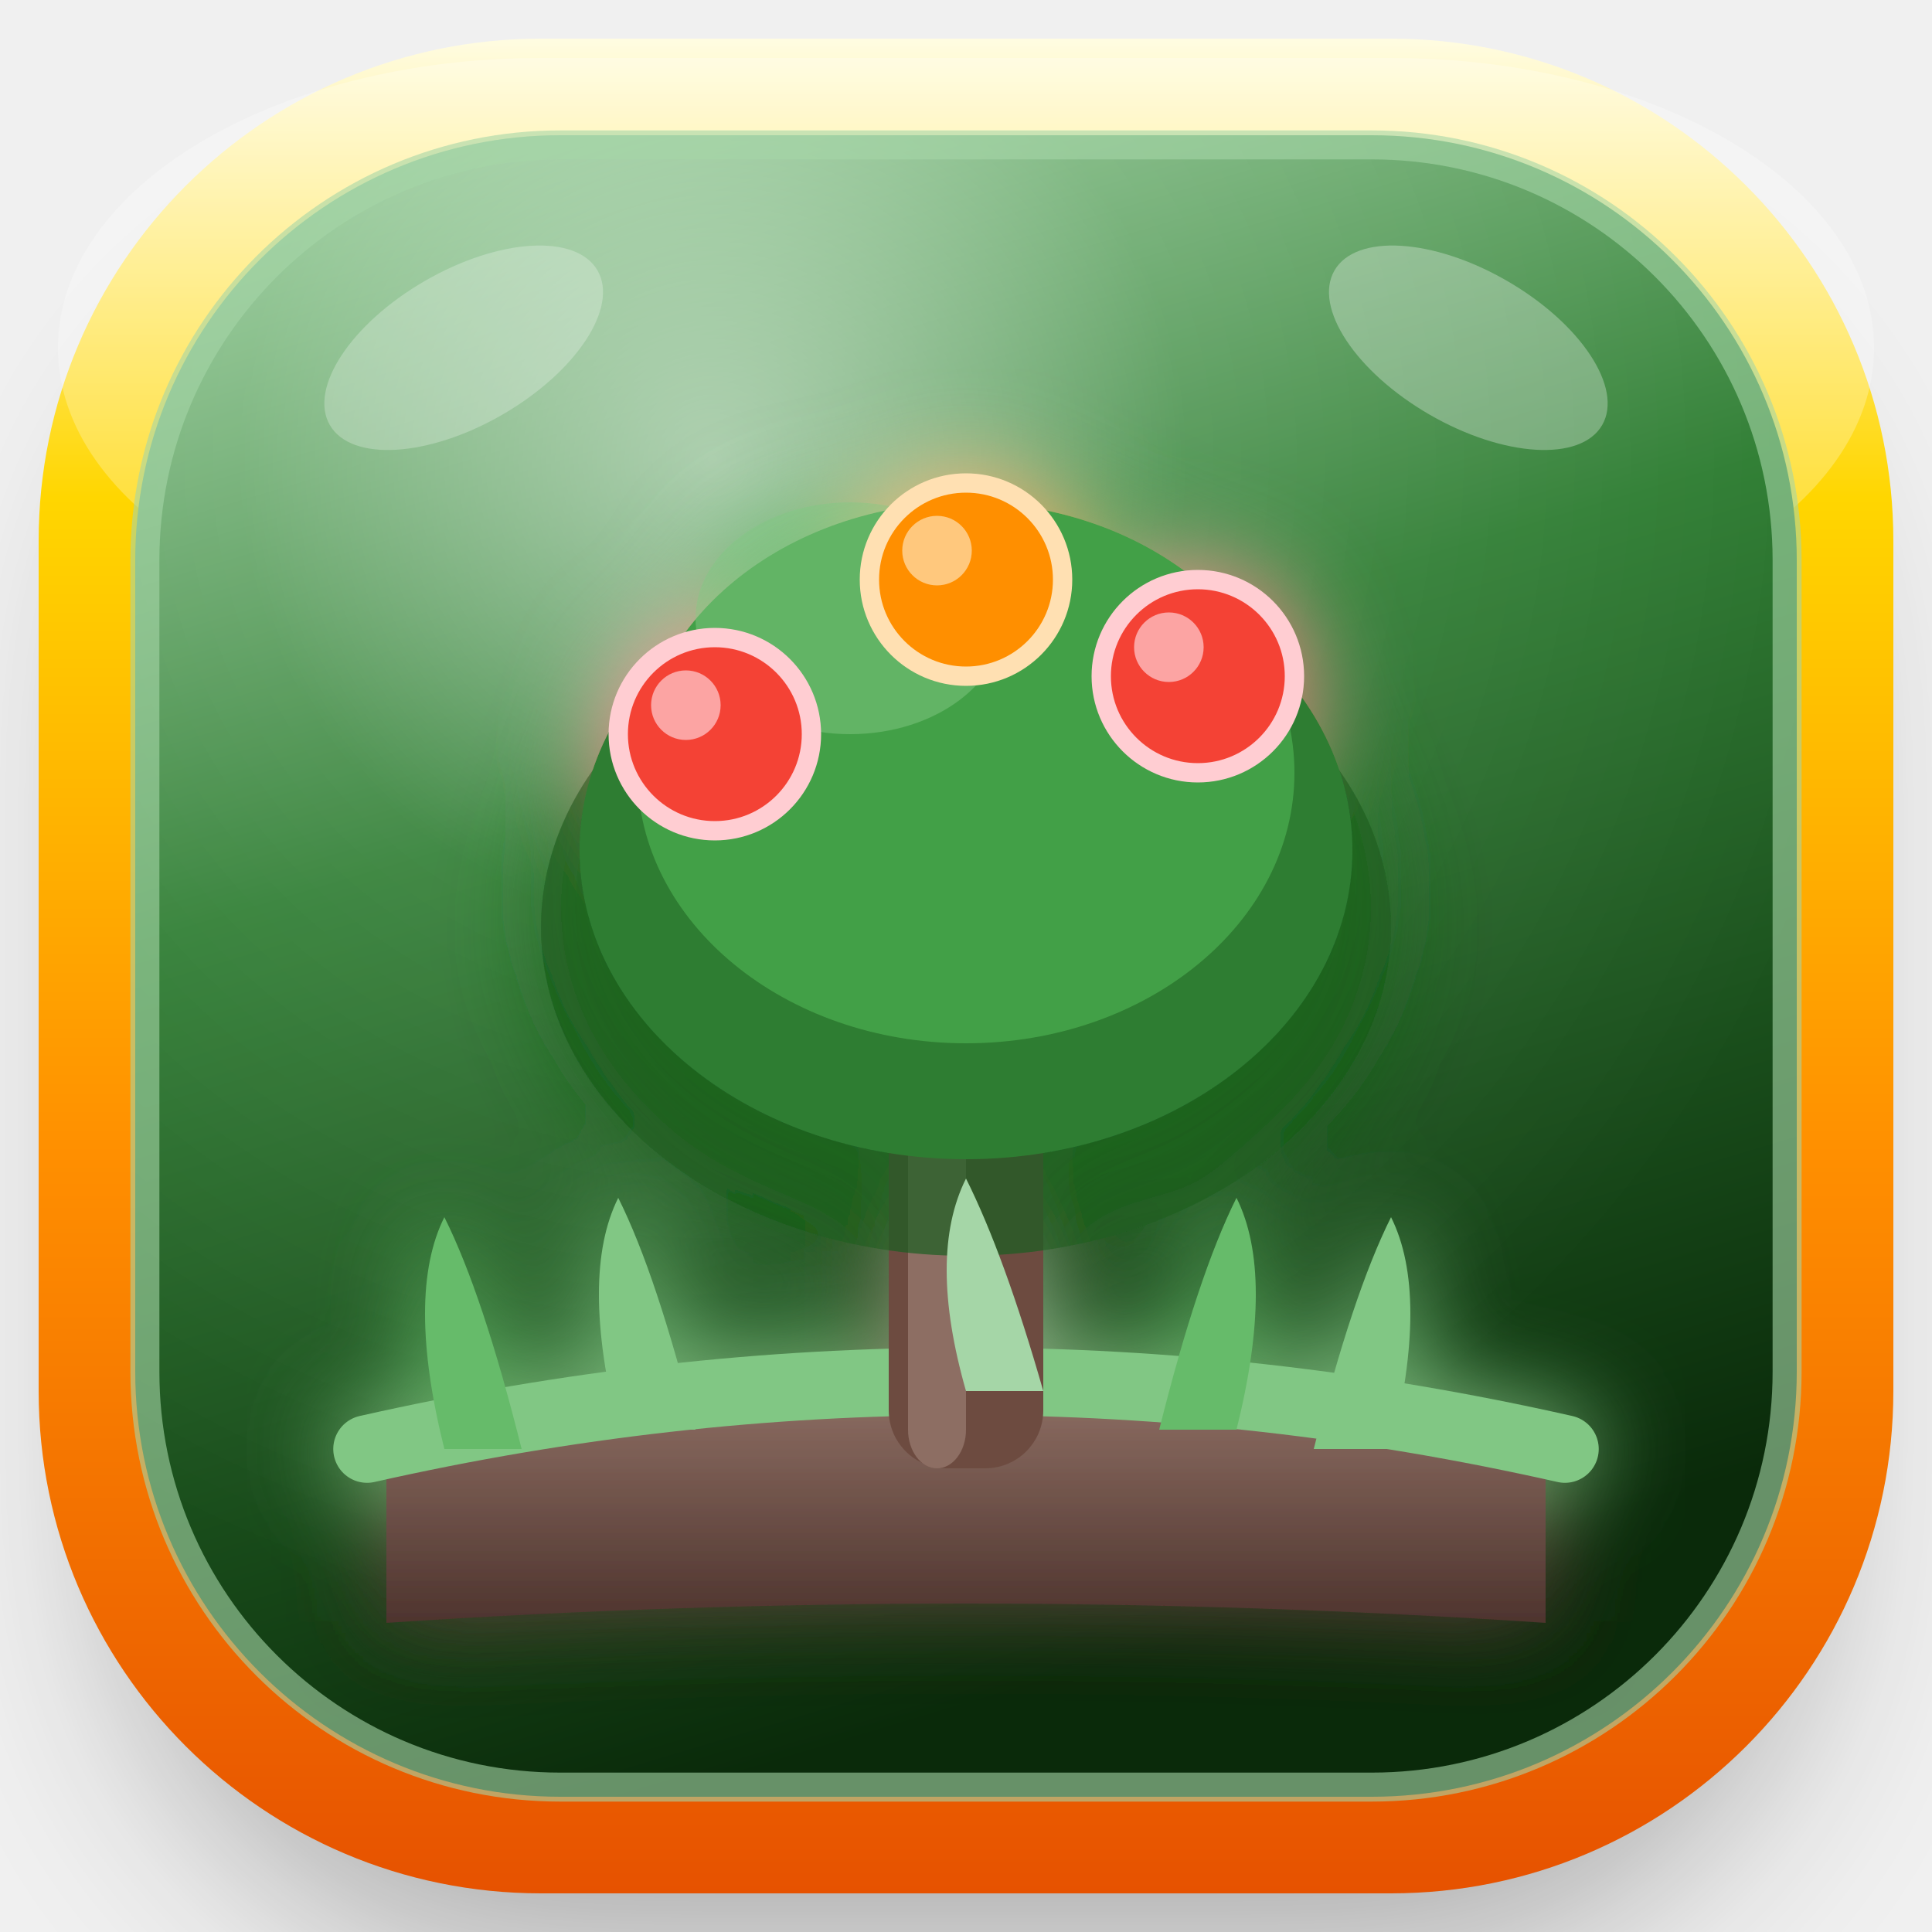
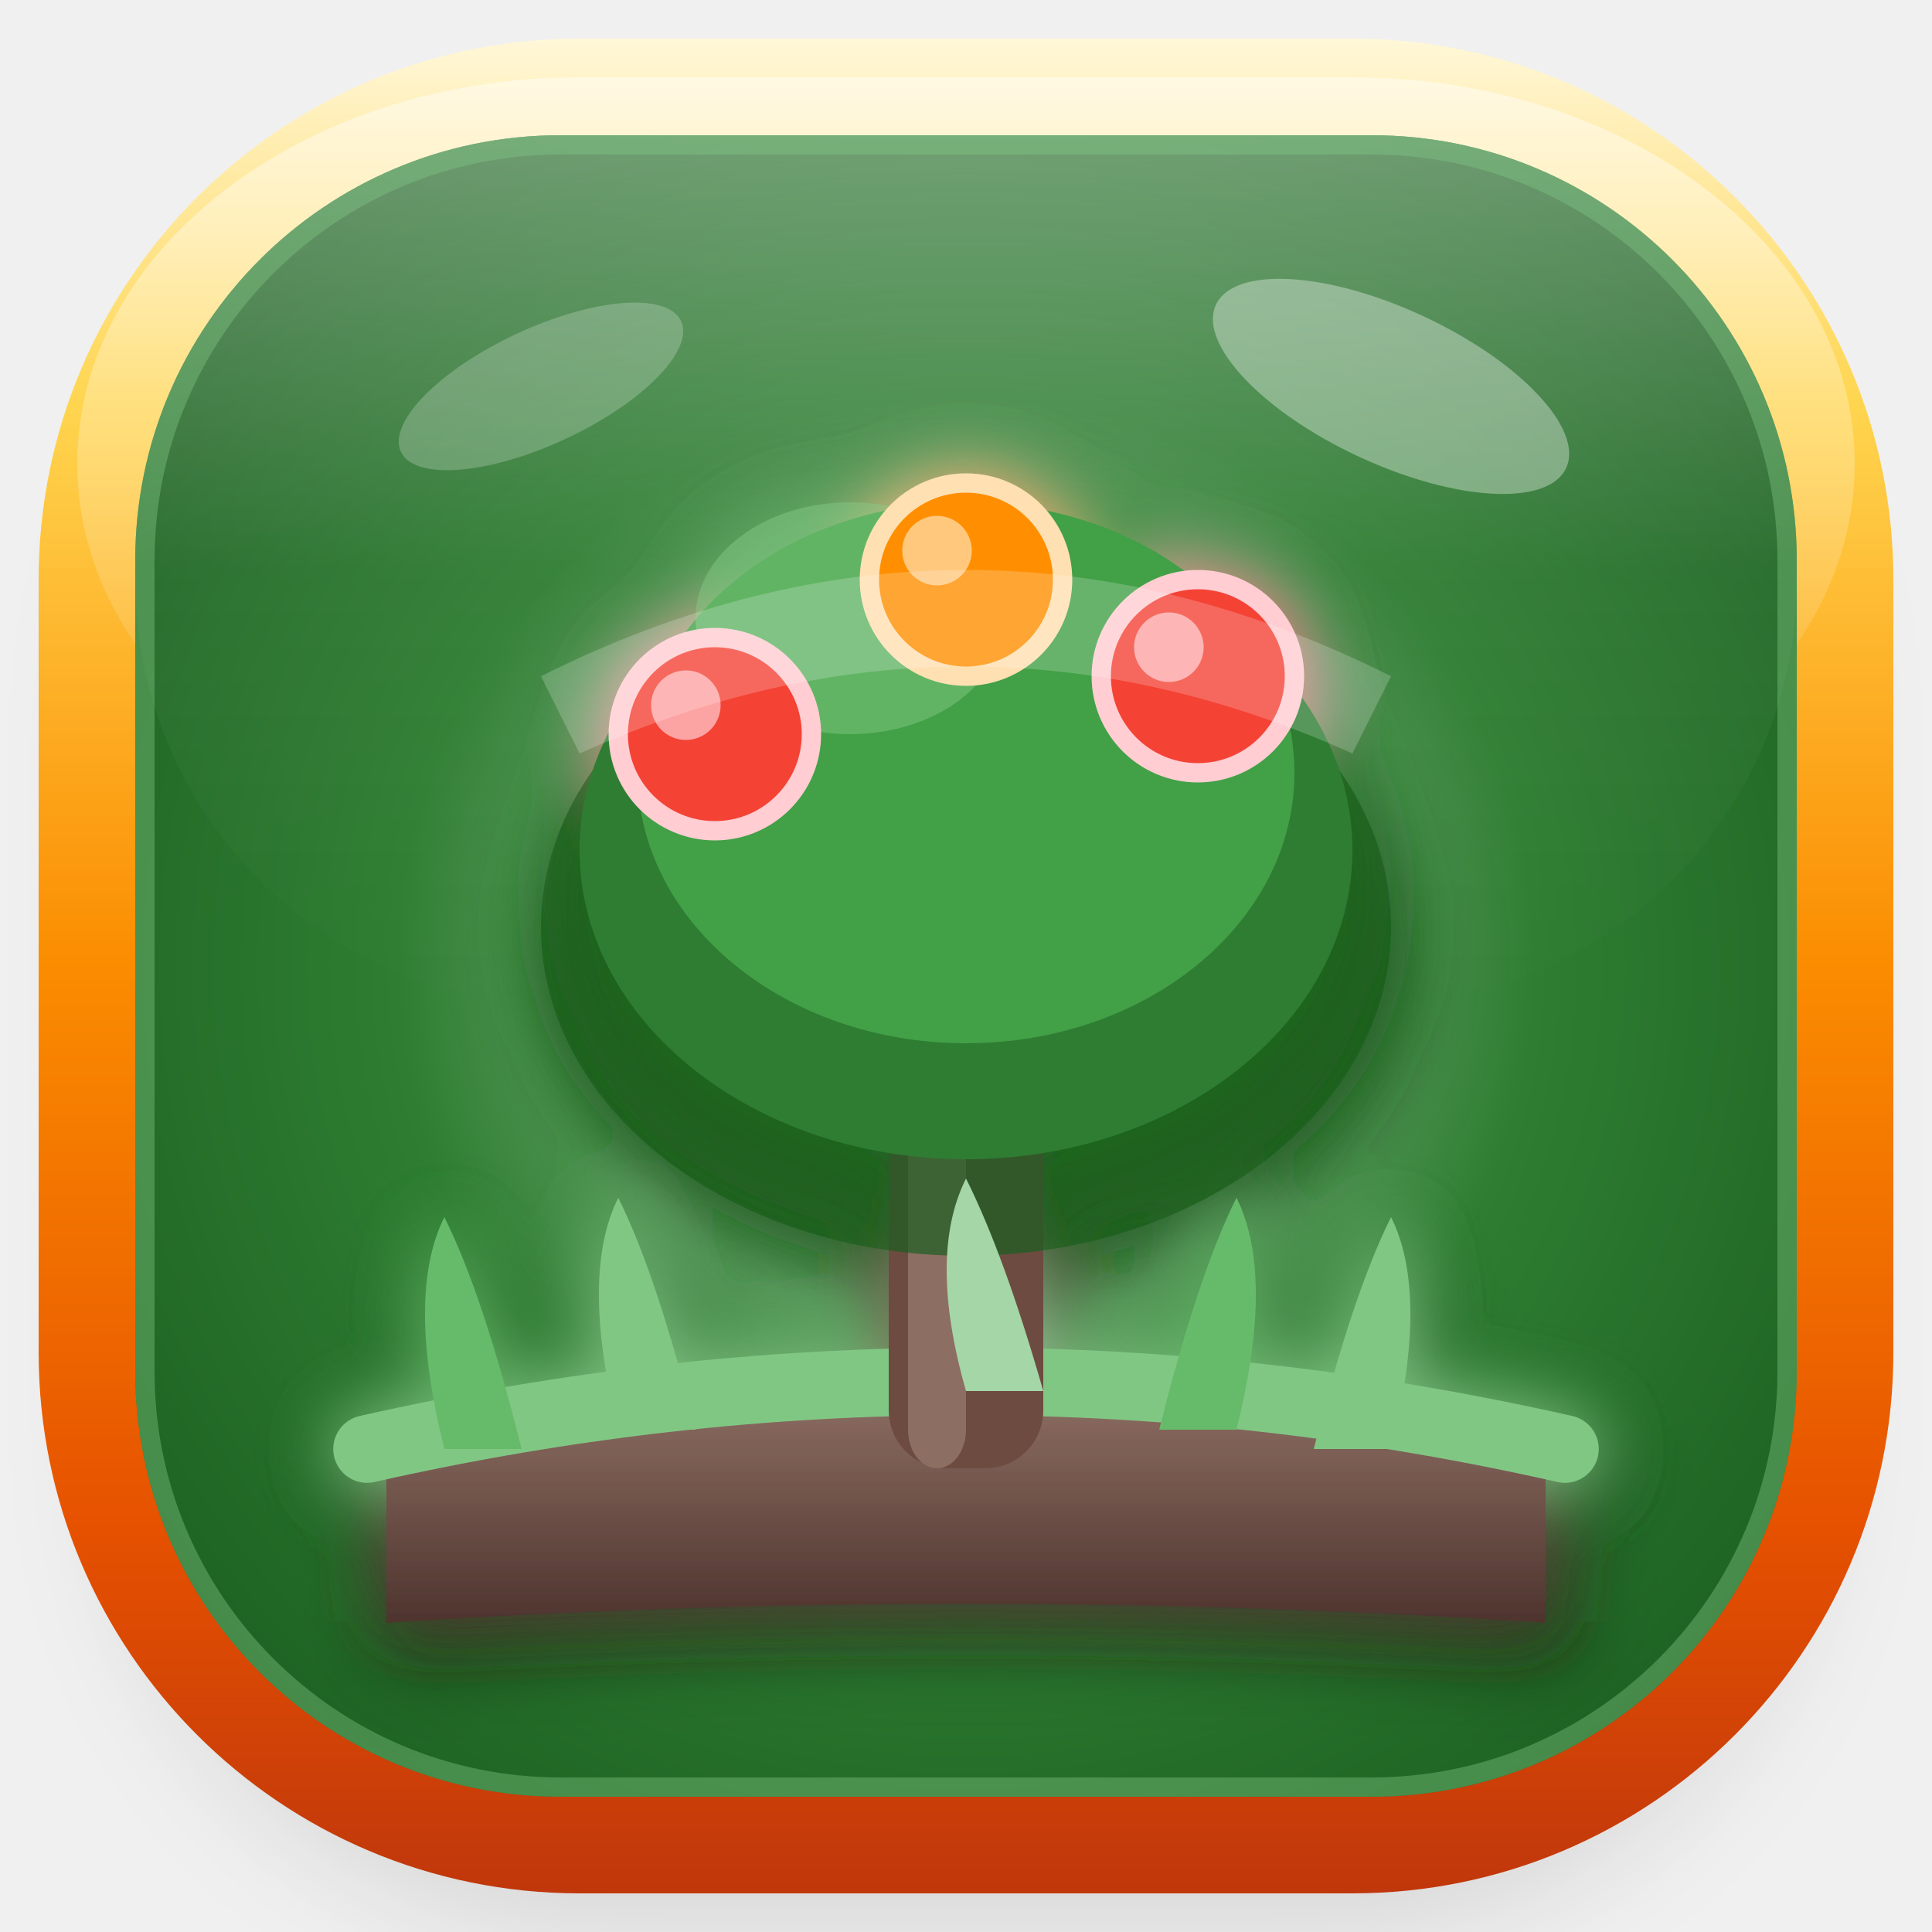
<svg xmlns="http://www.w3.org/2000/svg" viewBox="0 0 100 100">
  <defs>
    <linearGradient id="fg-frame" x1="0" y1="0" x2="0" y2="1">
-       <stop offset="0" stop-color="#FFFDE7" />
-       <stop offset="0.25" stop-color="#FFD600" />
-       <stop offset="0.6" stop-color="#FF8F00" />
-       <stop offset="1" stop-color="#E65100" />
+       <stop offset="0" stop-color="#FFF8DC" />
+       <stop offset="0.2" stop-color="#FFD54F" />
+       <stop offset="0.5" stop-color="#FB8C00" />
+       <stop offset="0.8" stop-color="#E65100" />
+       <stop offset="1" stop-color="#BF360C" />
    </linearGradient>
-     <linearGradient id="fg-bg" x1="0" y1="0" x2="0.3" y2="1">
+     <linearGradient id="fg-frame-shine" x1="0" y1="0" x2="0" y2="1">
+       <stop offset="0" stop-color="#FFFFFF" stop-opacity="0.85" />
+       <stop offset="1" stop-color="#FFFFFF" stop-opacity="0" />
+     </linearGradient>
+     <radialGradient id="fg-bg" cx="0.5" cy="0.5" r="0.75">
      <stop offset="0" stop-color="#A5D6A7" />
      <stop offset="0.45" stop-color="#2E7D32" />
+       <stop offset="0.85" stop-color="#1B5E20" />
      <stop offset="1" stop-color="#0A2A0A" />
+     </radialGradient>
+     <linearGradient id="fg-lens" x1="0" y1="0" x2="0" y2="1">
+       <stop offset="0" stop-color="#FFFFFF" stop-opacity="0.35" />
+       <stop offset="0.5" stop-color="#FFFFFF" stop-opacity="0.05" />
+       <stop offset="1" stop-color="#FFFFFF" stop-opacity="0" />
    </linearGradient>
-     <radialGradient id="fg-lens" cx="0.35" cy="0.2" r="0.7">
-       <stop offset="0" stop-color="#fff" stop-opacity="0.5" />
-       <stop offset="0.4" stop-color="#fff" stop-opacity="0.1" />
-       <stop offset="1" stop-color="#fff" stop-opacity="0" />
-     </radialGradient>
    <linearGradient id="fg-soil" x1="0" y1="0" x2="0" y2="1">
      <stop offset="0" stop-color="#8D6E63" />
      <stop offset="1" stop-color="#4E342E" />
    </linearGradient>
    <linearGradient id="fg-grass-top" x1="0" y1="0" x2="0" y2="1">
      <stop offset="0" stop-color="#66BB6A" />
      <stop offset="1" stop-color="#388E3C" />
    </linearGradient>
-     <filter id="fg-drop">
-       <feDropShadow dx="0" dy="5" stdDeviation="5" flood-color="#000" flood-opacity="0.6" />
+     <filter id="fg-drop" x="-30%" y="-30%" width="160%" height="170%">
+       <feDropShadow dx="0" dy="3" stdDeviation="3" flood-color="#000" flood-opacity="0.30" />
    </filter>
-     <filter id="fg-glow">
-       <feGaussianBlur stdDeviation="2.5" result="b" />
+     <filter id="fg-glow" x="-20%" y="-20%" width="140%" height="140%">
+       <feGaussianBlur stdDeviation="1.8" result="b" />
      <feMerge>
        <feMergeNode in="b" />
        <feMergeNode in="SourceGraphic" />
      </feMerge>
    </filter>
+     <filter id="fg-icon-shadow" x="-30%" y="-30%" width="160%" height="160%">
+       <feDropShadow dx="0.6" dy="1.5" stdDeviation="1.4" flood-color="#001a00" flood-opacity="0.55" />
+     </filter>
  </defs>
-   <rect x="6" y="9" width="88" height="88" rx="23" fill="#000" opacity="0.45" filter="url(#fg-drop)" />
-   <rect x="2" y="2" width="96" height="96" rx="26" fill="url(#fg-frame)" />
-   <rect x="3" y="3" width="94" height="30" rx="25" fill="#fff" opacity="0.25" />
+   <rect x="6" y="9" width="88" height="88" rx="25" fill="#000" opacity="0.35" filter="url(#fg-drop)" />
+   <rect x="2" y="2" width="96" height="96" rx="28" fill="url(#fg-frame)" />
+   <rect x="4" y="4" width="92" height="40" rx="26" fill="url(#fg-frame-shine)" opacity="0.55" />
  <rect x="7" y="7" width="86" height="86" rx="22" fill="url(#fg-bg)" />
-   <rect x="7" y="7" width="86" height="86" rx="22" fill="url(#fg-lens)" />
-   <rect x="7.5" y="7.5" width="85" height="85" rx="21.5" fill="none" stroke="#A5D6A7" stroke-width="1.5" opacity="0.6" />
-   <g filter="url(#fg-glow)">
-     <path d="M20 75 Q50 69 80 75 L80 84 Q50 82 20 84Z" fill="url(#fg-soil)" />
-     <path d="M19 75 Q50 68 81 75" fill="none" stroke="#81C784" stroke-width="3.5" stroke-linecap="round" />
-     <rect x="46" y="56" width="8" height="20" rx="3" fill="#6D4C41" />
-     <rect x="47" y="56" width="3" height="20" rx="2" fill="#8D6E63" />
-     <ellipse cx="50" cy="48" rx="22" ry="17" fill="#1B5E20" opacity="0.7" />
-     <ellipse cx="50" cy="44" rx="20" ry="16" fill="#2E7D32" />
-     <ellipse cx="50" cy="40" rx="17" ry="14" fill="#43A047" />
-     <ellipse cx="44" cy="32" rx="8" ry="6" fill="#81C784" opacity="0.5" />
-     <circle cx="37" cy="38" r="5" fill="#F44336" />
-     <circle cx="37" cy="38" r="5" fill="none" stroke="#FFCDD2" stroke-width="1" />
-     <circle cx="35.5" cy="36.5" r="1.8" fill="#FFCDD2" opacity="0.7" />
-     <circle cx="62" cy="35" r="5" fill="#F44336" />
-     <circle cx="62" cy="35" r="5" fill="none" stroke="#FFCDD2" stroke-width="1" />
-     <circle cx="60.5" cy="33.5" r="1.8" fill="#FFCDD2" opacity="0.7" />
-     <circle cx="50" cy="30" r="5" fill="#FF8F00" />
-     <circle cx="50" cy="30" r="5" fill="none" stroke="#FFE0B2" stroke-width="1" />
-     <circle cx="48.5" cy="28.5" r="1.8" fill="#FFE0B2" opacity="0.7" />
-     <path d="M23 75 Q21 67 23 63 Q25 67 27 75Z" fill="#66BB6A" />
-     <path d="M32 74 Q30 66 32 62 Q34 66 36 74Z" fill="#81C784" />
-     <path d="M64 74 Q66 66 64 62 Q62 66 60 74Z" fill="#66BB6A" />
-     <path d="M72 75 Q74 67 72 63 Q70 67 68 75Z" fill="#81C784" />
-     <path d="M50 72 Q48 65 50 61 Q52 65 54 72Z" fill="#A5D6A7" />
+   <rect x="7" y="7" width="86" height="45" rx="22" fill="url(#fg-lens)" />
+   <rect x="7.5" y="7.5" width="85" height="85" rx="21.5" fill="none" stroke="#81C784" stroke-width="1" opacity="0.4" />
+   <g filter="url(#fg-icon-shadow)">
+     <g filter="url(#fg-glow)">
+       <path d="M20 75 Q50 69 80 75 L80 84 Q50 82 20 84Z" fill="url(#fg-soil)" />
+       <path d="M19 75 Q50 68 81 75" fill="none" stroke="#81C784" stroke-width="3.5" stroke-linecap="round" />
+       <rect x="46" y="56" width="8" height="20" rx="3" fill="#6D4C41" />
+       <rect x="47" y="56" width="3" height="20" rx="2" fill="#8D6E63" />
+       <ellipse cx="50" cy="48" rx="22" ry="17" fill="#1B5E20" opacity="0.7" />
+       <ellipse cx="50" cy="44" rx="20" ry="16" fill="#2E7D32" />
+       <ellipse cx="50" cy="40" rx="17" ry="14" fill="#43A047" />
+       <ellipse cx="44" cy="32" rx="8" ry="6" fill="#81C784" opacity="0.5" />
+       <circle cx="37" cy="38" r="5" fill="#F44336" />
+       <circle cx="37" cy="38" r="5" fill="none" stroke="#FFCDD2" stroke-width="1" />
+       <circle cx="35.5" cy="36.5" r="1.8" fill="#FFCDD2" opacity="0.7" />
+       <circle cx="62" cy="35" r="5" fill="#F44336" />
+       <circle cx="62" cy="35" r="5" fill="none" stroke="#FFCDD2" stroke-width="1" />
+       <circle cx="60.5" cy="33.5" r="1.8" fill="#FFCDD2" opacity="0.7" />
+       <circle cx="50" cy="30" r="5" fill="#FF8F00" />
+       <circle cx="50" cy="30" r="5" fill="none" stroke="#FFE0B2" stroke-width="1" />
+       <circle cx="48.5" cy="28.5" r="1.8" fill="#FFE0B2" opacity="0.7" />
+       <path d="M23 75 Q21 67 23 63 Q25 67 27 75Z" fill="#66BB6A" />
+       <path d="M32 74 Q30 66 32 62 Q34 66 36 74Z" fill="#81C784" />
+       <path d="M64 74 Q66 66 64 62 Q62 66 60 74Z" fill="#66BB6A" />
+       <path d="M72 75 Q74 67 72 63 Q70 67 68 75Z" fill="#81C784" />
+       <path d="M50 72 Q48 65 50 61 Q52 65 54 72Z" fill="#A5D6A7" />
+     </g>
  </g>
-   <ellipse cx="76" cy="18" rx="8" ry="4" fill="#fff" opacity="0.3" transform="rotate(30 76 18)" />
-   <ellipse cx="24" cy="18" rx="8" ry="4" fill="#fff" opacity="0.25" transform="rotate(-30 24 18)" />
+   <path d="M28 35 Q50 24 72 35 L70 39 Q50 30 30 39 Z" fill="#FFFFFF" opacity="0.20" />
+   <ellipse cx="72" cy="20" rx="10" ry="4" fill="#FFFFFF" opacity="0.35" transform="rotate(25 72 20)" />
+   <ellipse cx="28" cy="20" rx="8" ry="3" fill="#FFFFFF" opacity="0.22" transform="rotate(-25 28 20)" />
</svg>
